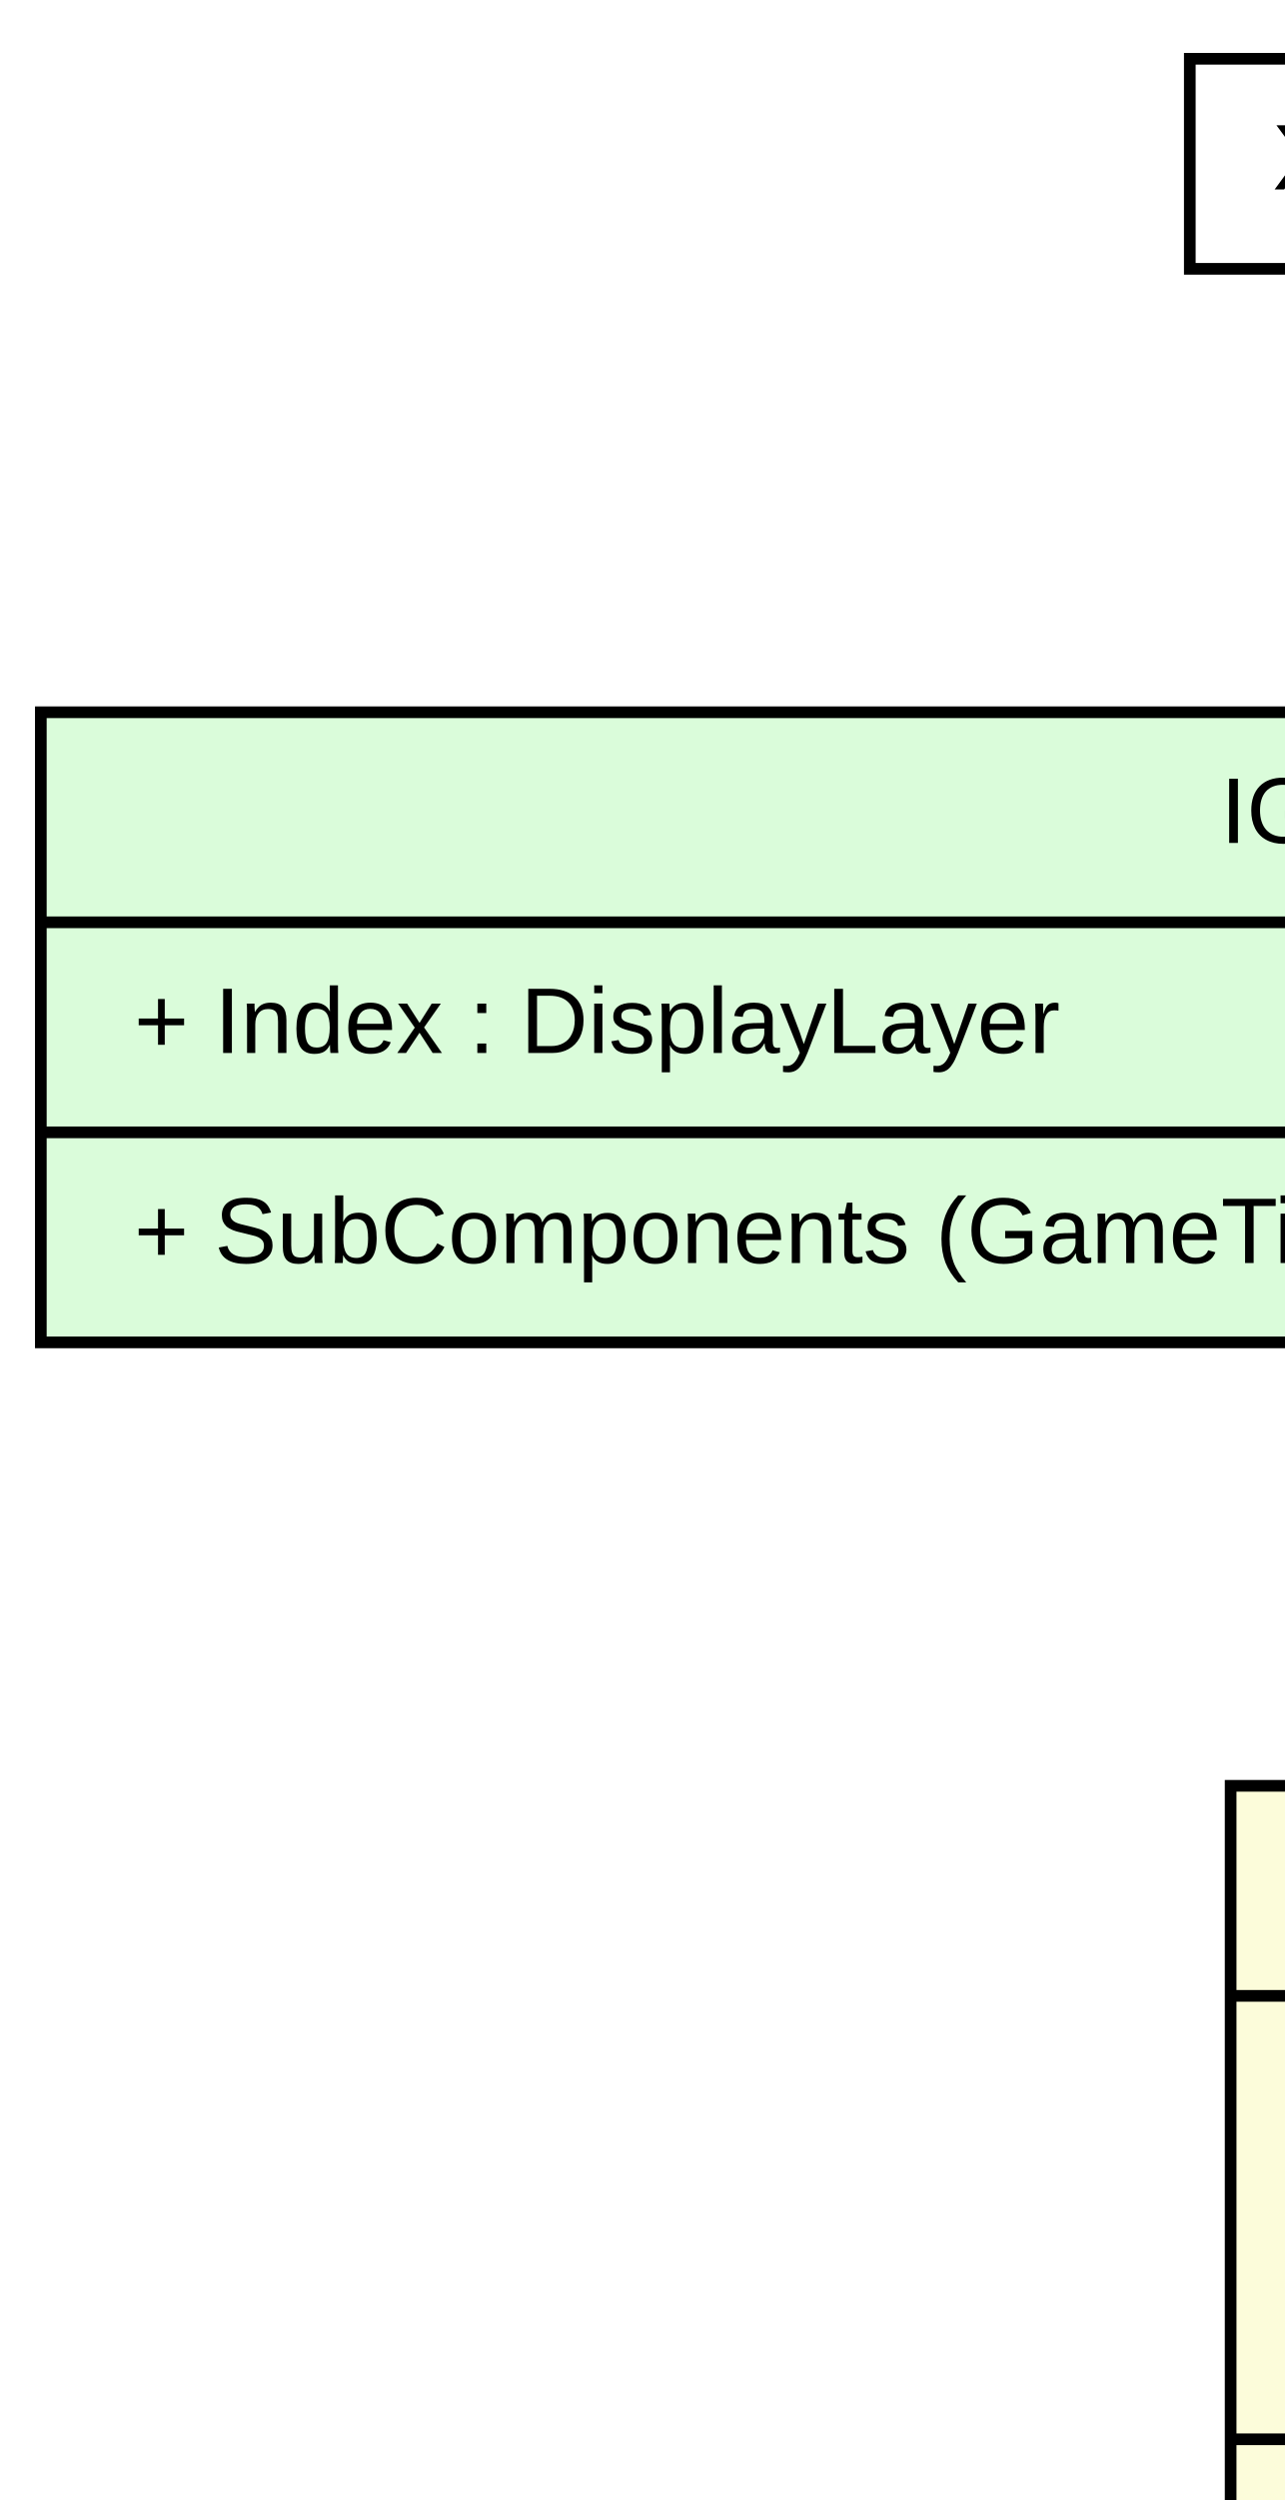
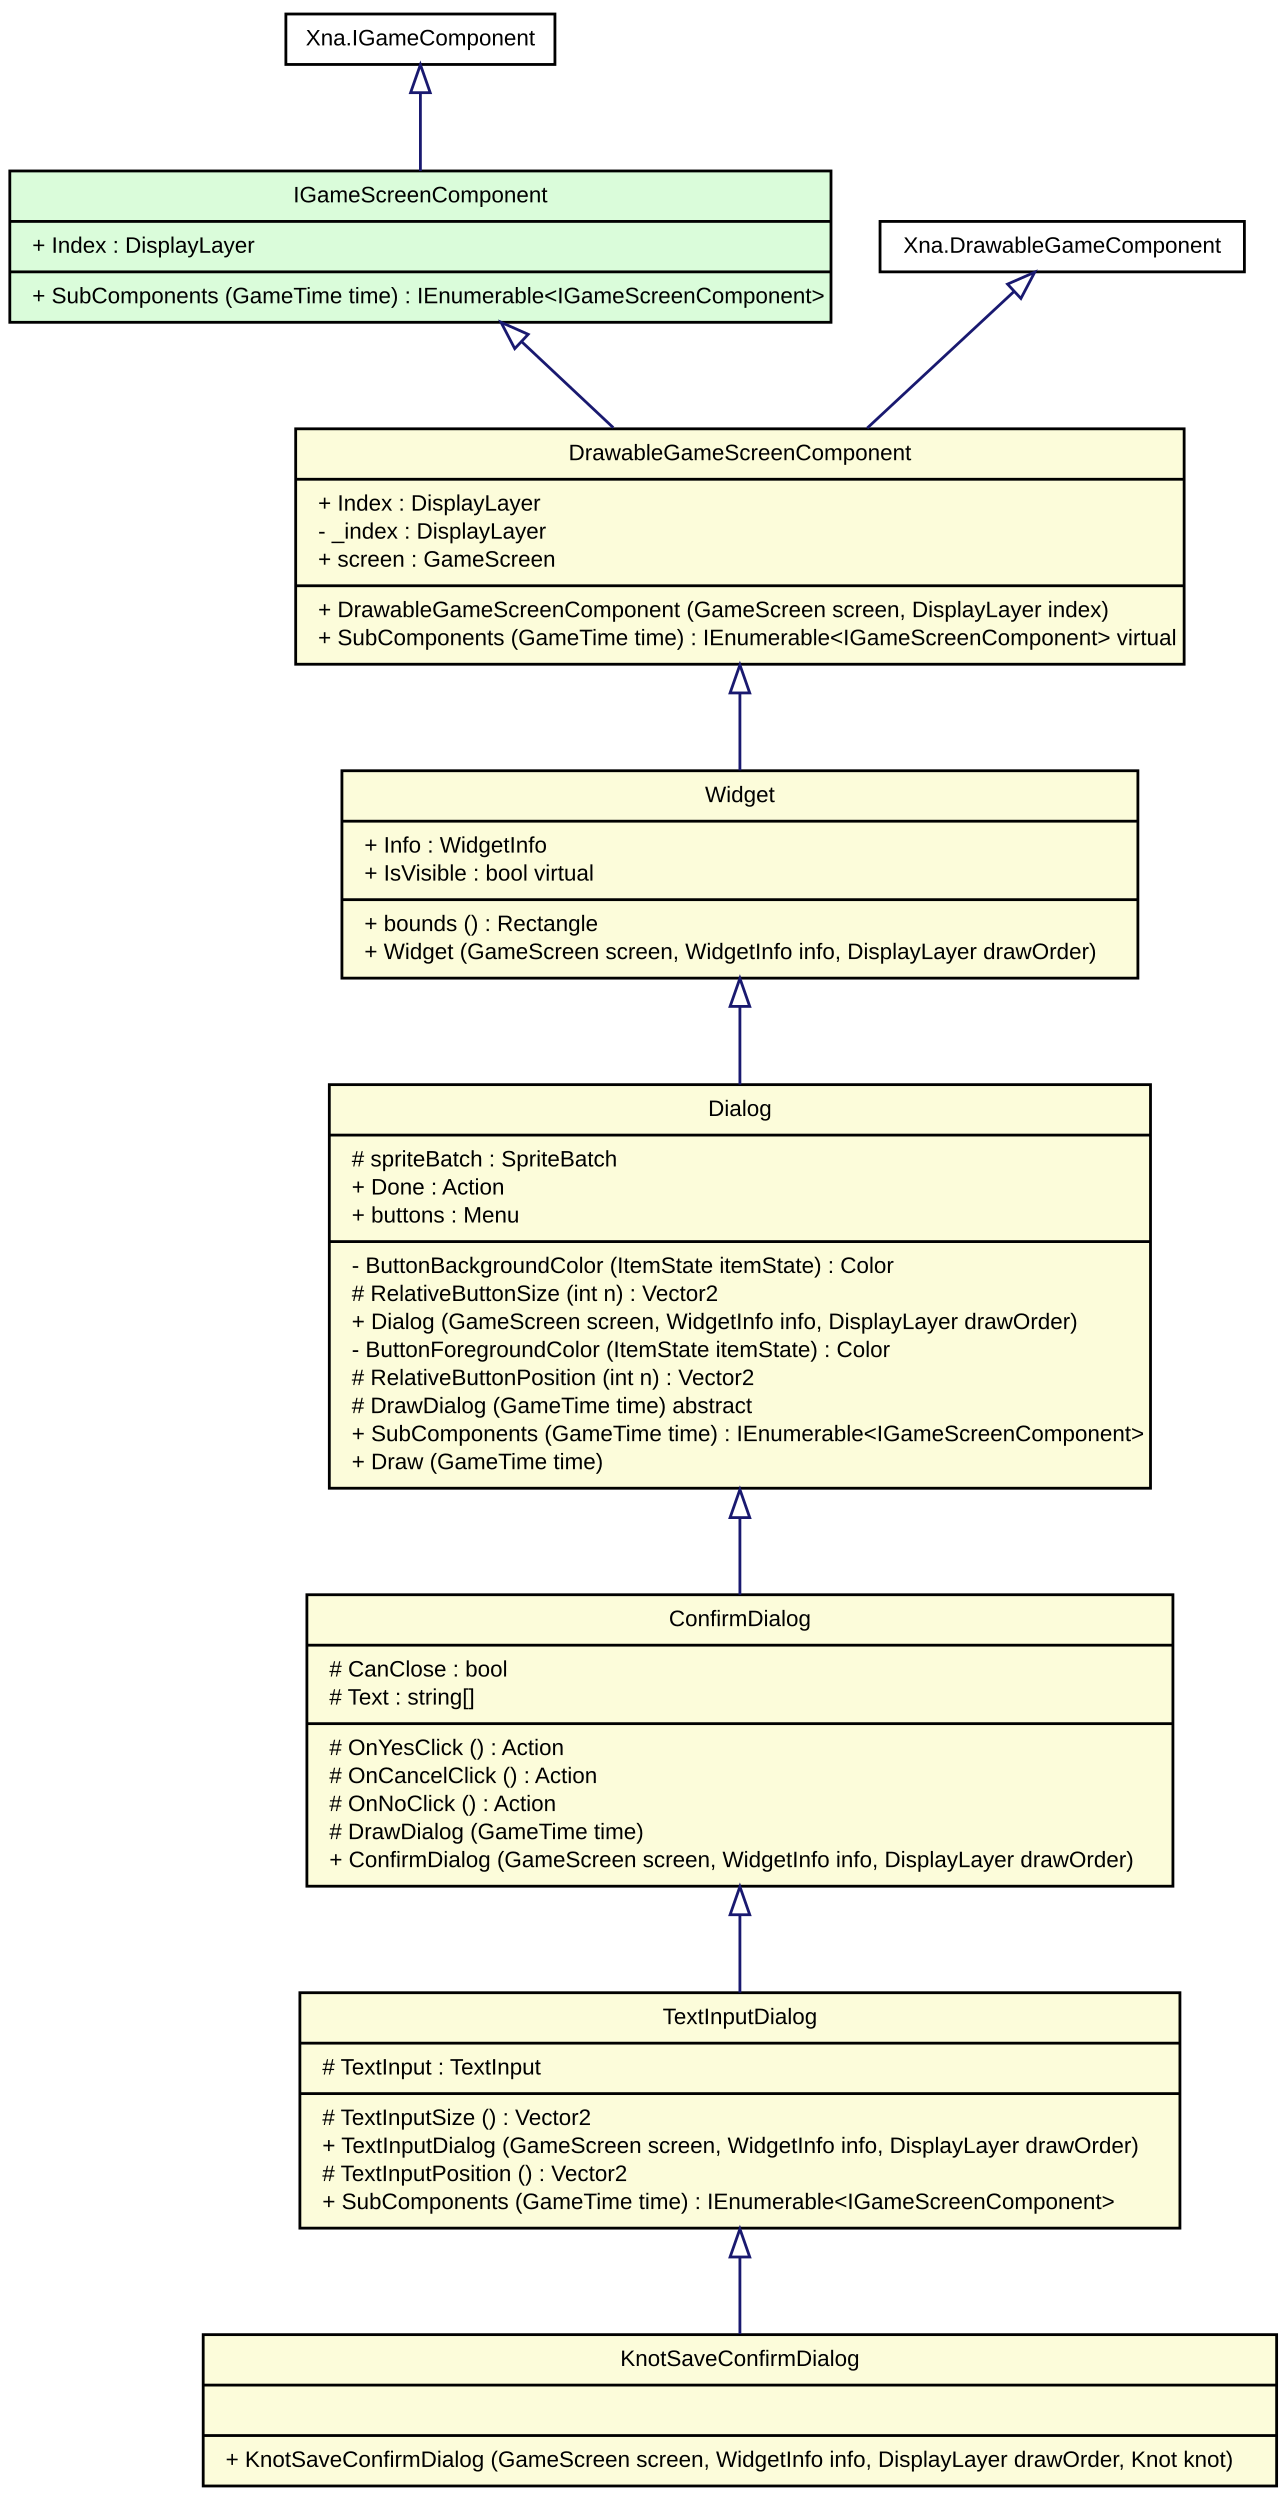
- <svg xmlns="http://www.w3.org/2000/svg" width="1912pt" height="3717pt" viewBox="0.00 0.00 459.00 892.00">
-   <g id="graph1" class="graph" transform="scale(4.16667 4.16667) rotate(0) translate(4 888)">
+ <svg xmlns="http://www.w3.org/2000/svg" width="459pt" height="892pt" viewBox="0.00 0.00 459.00 892.00">
+   <g id="graph1" class="graph" transform="scale(1 1) rotate(0) translate(4 888)">
    <polygon fill="white" stroke="white" points="-4,5 -4,-888 456,-888 456,5 -4,5" />
    <g id="node1" class="node">
      <polygon fill="#fcfcda" stroke="black" points="105.5,-215 105.5,-319 414.5,-319 414.5,-215 105.5,-215" />
      <text text-anchor="middle" x="260" y="-307.8" font-family="Arial" font-size="8.00">ConfirmDialog</text>
      <polyline fill="none" stroke="black" points="105.5,-301 414.5,-301 " />
      <text text-anchor="start" x="113.5" y="-289.8" font-family="Arial" font-size="8.00"># CanClose : bool</text>
      <text text-anchor="start" x="113.5" y="-279.8" font-family="Arial" font-size="8.00"># Text : string[]</text>
      <polyline fill="none" stroke="black" points="105.5,-273 414.5,-273 " />
      <text text-anchor="start" x="113.5" y="-261.8" font-family="Arial" font-size="8.00"># OnYesClick () : Action</text>
      <text text-anchor="start" x="113.5" y="-251.8" font-family="Arial" font-size="8.00"># OnCancelClick () : Action</text>
      <text text-anchor="start" x="113.5" y="-241.8" font-family="Arial" font-size="8.00"># OnNoClick () : Action</text>
      <text text-anchor="start" x="113.5" y="-231.8" font-family="Arial" font-size="8.00"># DrawDialog (GameTime time)</text>
      <text text-anchor="start" x="113.5" y="-221.8" font-family="Arial" font-size="8.00">+ ConfirmDialog (GameScreen screen, WidgetInfo info, DisplayLayer drawOrder)</text>
    </g>
    <g id="node6" class="node">
      <polygon fill="#fcfcda" stroke="black" points="103,-93 103,-177 417,-177 417,-93 103,-93" />
      <text text-anchor="middle" x="260" y="-165.8" font-family="Arial" font-size="8.00">TextInputDialog</text>
      <polyline fill="none" stroke="black" points="103,-159 417,-159 " />
      <text text-anchor="start" x="111" y="-147.8" font-family="Arial" font-size="8.00"># TextInput : TextInput</text>
      <polyline fill="none" stroke="black" points="103,-141 417,-141 " />
      <text text-anchor="start" x="111" y="-129.8" font-family="Arial" font-size="8.00"># TextInputSize () : Vector2</text>
      <text text-anchor="start" x="111" y="-119.8" font-family="Arial" font-size="8.00">+ TextInputDialog (GameScreen screen, WidgetInfo info, DisplayLayer drawOrder)</text>
      <text text-anchor="start" x="111" y="-109.8" font-family="Arial" font-size="8.00"># TextInputPosition () : Vector2</text>
      <text text-anchor="start" x="111" y="-99.8" font-family="Arial" font-size="8.00">+ SubComponents (GameTime time) : IEnumerable&lt;IGameScreenComponent&gt;</text>
    </g>
    <g id="edge14" class="edge">
      <path fill="none" stroke="midnightblue" d="M260,-204.727C260,-195.346 260,-185.864 260,-177.043" />
      <polygon fill="none" stroke="midnightblue" points="256.5,-204.83 260,-214.83 263.5,-204.83 256.5,-204.83" />
    </g>
    <g id="node2" class="node">
      <polygon fill="#fcfcda" stroke="black" points="113.5,-357 113.5,-501 406.5,-501 406.5,-357 113.5,-357" />
      <text text-anchor="middle" x="260" y="-489.8" font-family="Arial" font-size="8.00">Dialog</text>
      <polyline fill="none" stroke="black" points="113.5,-483 406.5,-483 " />
      <text text-anchor="start" x="121.5" y="-471.8" font-family="Arial" font-size="8.00"># spriteBatch : SpriteBatch</text>
      <text text-anchor="start" x="121.5" y="-461.8" font-family="Arial" font-size="8.00">+ Done : Action</text>
      <text text-anchor="start" x="121.5" y="-451.8" font-family="Arial" font-size="8.00">+ buttons : Menu</text>
      <polyline fill="none" stroke="black" points="113.5,-445 406.5,-445 " />
      <text text-anchor="start" x="121.5" y="-433.8" font-family="Arial" font-size="8.00">- ButtonBackgroundColor (ItemState itemState) : Color</text>
      <text text-anchor="start" x="121.5" y="-423.8" font-family="Arial" font-size="8.00"># RelativeButtonSize (int n) : Vector2</text>
      <text text-anchor="start" x="121.5" y="-413.8" font-family="Arial" font-size="8.00">+ Dialog (GameScreen screen, WidgetInfo info, DisplayLayer drawOrder)</text>
      <text text-anchor="start" x="121.5" y="-403.8" font-family="Arial" font-size="8.00">- ButtonForegroundColor (ItemState itemState) : Color</text>
      <text text-anchor="start" x="121.5" y="-393.8" font-family="Arial" font-size="8.00"># RelativeButtonPosition (int n) : Vector2</text>
      <text text-anchor="start" x="121.5" y="-383.8" font-family="Arial" font-size="8.00"># DrawDialog (GameTime time) abstract</text>
      <text text-anchor="start" x="121.5" y="-373.8" font-family="Arial" font-size="8.00">+ SubComponents (GameTime time) : IEnumerable&lt;IGameScreenComponent&gt;</text>
      <text text-anchor="start" x="121.5" y="-363.8" font-family="Arial" font-size="8.00">+ Draw (GameTime time)</text>
    </g>
    <g id="edge2" class="edge">
      <path fill="none" stroke="midnightblue" d="M260,-346.423C260,-337.099 260,-327.802 260,-319.027" />
      <polygon fill="none" stroke="midnightblue" points="256.5,-346.529 260,-356.529 263.5,-346.529 256.5,-346.529" />
    </g>
    <g id="node3" class="node">
      <polygon fill="#fcfcda" stroke="black" points="118,-539 118,-613 402,-613 402,-539 118,-539" />
      <text text-anchor="middle" x="260" y="-601.8" font-family="Arial" font-size="8.00">Widget</text>
      <polyline fill="none" stroke="black" points="118,-595 402,-595 " />
      <text text-anchor="start" x="126" y="-583.8" font-family="Arial" font-size="8.00">+ Info : WidgetInfo</text>
      <text text-anchor="start" x="126" y="-573.8" font-family="Arial" font-size="8.00">+ IsVisible : bool virtual</text>
      <polyline fill="none" stroke="black" points="118,-567 402,-567 " />
      <text text-anchor="start" x="126" y="-555.8" font-family="Arial" font-size="8.00">+ bounds () : Rectangle</text>
      <text text-anchor="start" x="126" y="-545.8" font-family="Arial" font-size="8.00">+ Widget (GameScreen screen, WidgetInfo info, DisplayLayer drawOrder)</text>
    </g>
    <g id="edge4" class="edge">
      <path fill="none" stroke="midnightblue" d="M260,-528.801C260,-519.931 260,-510.473 260,-501.047" />
      <polygon fill="none" stroke="midnightblue" points="256.5,-528.906 260,-538.906 263.5,-528.906 256.5,-528.906" />
    </g>
    <g id="node4" class="node">
      <polygon fill="#fcfcda" stroke="black" points="101.5,-651 101.5,-735 418.5,-735 418.5,-651 101.5,-651" />
      <text text-anchor="middle" x="260" y="-723.8" font-family="Arial" font-size="8.00">DrawableGameScreenComponent</text>
      <polyline fill="none" stroke="black" points="101.5,-717 418.5,-717 " />
      <text text-anchor="start" x="109.5" y="-705.8" font-family="Arial" font-size="8.00">+ Index : DisplayLayer</text>
      <text text-anchor="start" x="109.5" y="-695.8" font-family="Arial" font-size="8.00">- _index : DisplayLayer</text>
      <text text-anchor="start" x="109.5" y="-685.8" font-family="Arial" font-size="8.00">+ screen : GameScreen</text>
      <polyline fill="none" stroke="black" points="101.5,-679 418.5,-679 " />
      <text text-anchor="start" x="109.5" y="-667.8" font-family="Arial" font-size="8.00">+ DrawableGameScreenComponent (GameScreen screen, DisplayLayer index)</text>
      <text text-anchor="start" x="109.5" y="-657.8" font-family="Arial" font-size="8.00">+ SubComponents (GameTime time) : IEnumerable&lt;IGameScreenComponent&gt; virtual</text>
    </g>
    <g id="edge6" class="edge">
      <path fill="none" stroke="midnightblue" d="M260,-640.482C260,-631.258 260,-621.834 260,-613.14" />
      <polygon fill="none" stroke="midnightblue" points="256.5,-640.76 260,-650.76 263.5,-640.76 256.5,-640.76" />
    </g>
    <g id="node5" class="node">
      <polygon fill="#dafcda" stroke="black" points="-0.5,-773 -0.5,-827 292.5,-827 292.5,-773 -0.5,-773" />
      <text text-anchor="middle" x="146" y="-815.8" font-family="Arial" font-size="8.00">IGameScreenComponent</text>
      <polyline fill="none" stroke="black" points="-0.5,-809 292.5,-809 " />
      <text text-anchor="start" x="7.5" y="-797.8" font-family="Arial" font-size="8.00">+ Index : DisplayLayer</text>
      <polyline fill="none" stroke="black" points="-0.5,-791 292.5,-791 " />
      <text text-anchor="start" x="7.5" y="-779.8" font-family="Arial" font-size="8.00">+ SubComponents (GameTime time) : IEnumerable&lt;IGameScreenComponent&gt;</text>
    </g>
    <g id="edge10" class="edge">
      <path fill="none" stroke="midnightblue" d="M182.116,-766.102C192.502,-756.354 203.961,-745.598 214.821,-735.404" />
      <polygon fill="none" stroke="midnightblue" points="179.663,-763.604 174.767,-772.999 184.454,-768.708 179.663,-763.604" />
    </g>
    <g id="node7" class="node">
      <polygon fill="#fcfcda" stroke="black" points="68.5,-1 68.5,-55 451.5,-55 451.5,-1 68.5,-1" />
      <text text-anchor="middle" x="260" y="-43.8" font-family="Arial" font-size="8.00">KnotSaveConfirmDialog</text>
      <polyline fill="none" stroke="black" points="68.5,-37 451.5,-37 " />
      <text text-anchor="middle" x="260" y="-25.8" font-family="Arial" font-size="8.00"> </text>
      <polyline fill="none" stroke="black" points="68.5,-19 451.5,-19 " />
      <text text-anchor="start" x="76.5" y="-7.8" font-family="Arial" font-size="8.00">+ KnotSaveConfirmDialog (GameScreen screen, WidgetInfo info, DisplayLayer drawOrder, Knot knot)</text>
    </g>
    <g id="edge16" class="edge">
      <path fill="none" stroke="midnightblue" d="M260,-82.528C260,-73.076 260,-63.582 260,-55.225" />
      <polygon fill="none" stroke="midnightblue" points="256.5,-82.711 260,-92.711 263.5,-82.711 256.5,-82.711" />
    </g>
    <g id="node8" class="node">
      <polygon fill="#ffffff" stroke="black" points="310,-791 310,-809 440,-809 440,-791 310,-791" />
      <text text-anchor="middle" x="375" y="-797.8" font-family="Arial" font-size="8.00">Xna.DrawableGameComponent</text>
    </g>
    <g id="edge8" class="edge">
      <path fill="none" stroke="midnightblue" d="M357.824,-784.018C343.966,-771.124 323.815,-752.376 305.399,-735.241" />
      <polygon fill="none" stroke="midnightblue" points="355.49,-786.628 365.195,-790.877 360.258,-781.503 355.49,-786.628" />
    </g>
    <g id="node9" class="node">
      <polygon fill="#ffffff" stroke="black" points="98,-865 98,-883 194,-883 194,-865 98,-865" />
      <text text-anchor="middle" x="146" y="-871.8" font-family="Arial" font-size="8.00">Xna.IGameComponent</text>
    </g>
    <g id="edge12" class="edge">
      <path fill="none" stroke="midnightblue" d="M146,-854.64C146,-846.2 146,-836.16 146,-827.004" />
      <polygon fill="none" stroke="midnightblue" points="142.5,-854.926 146,-864.926 149.5,-854.926 142.5,-854.926" />
    </g>
  </g>
</svg>
